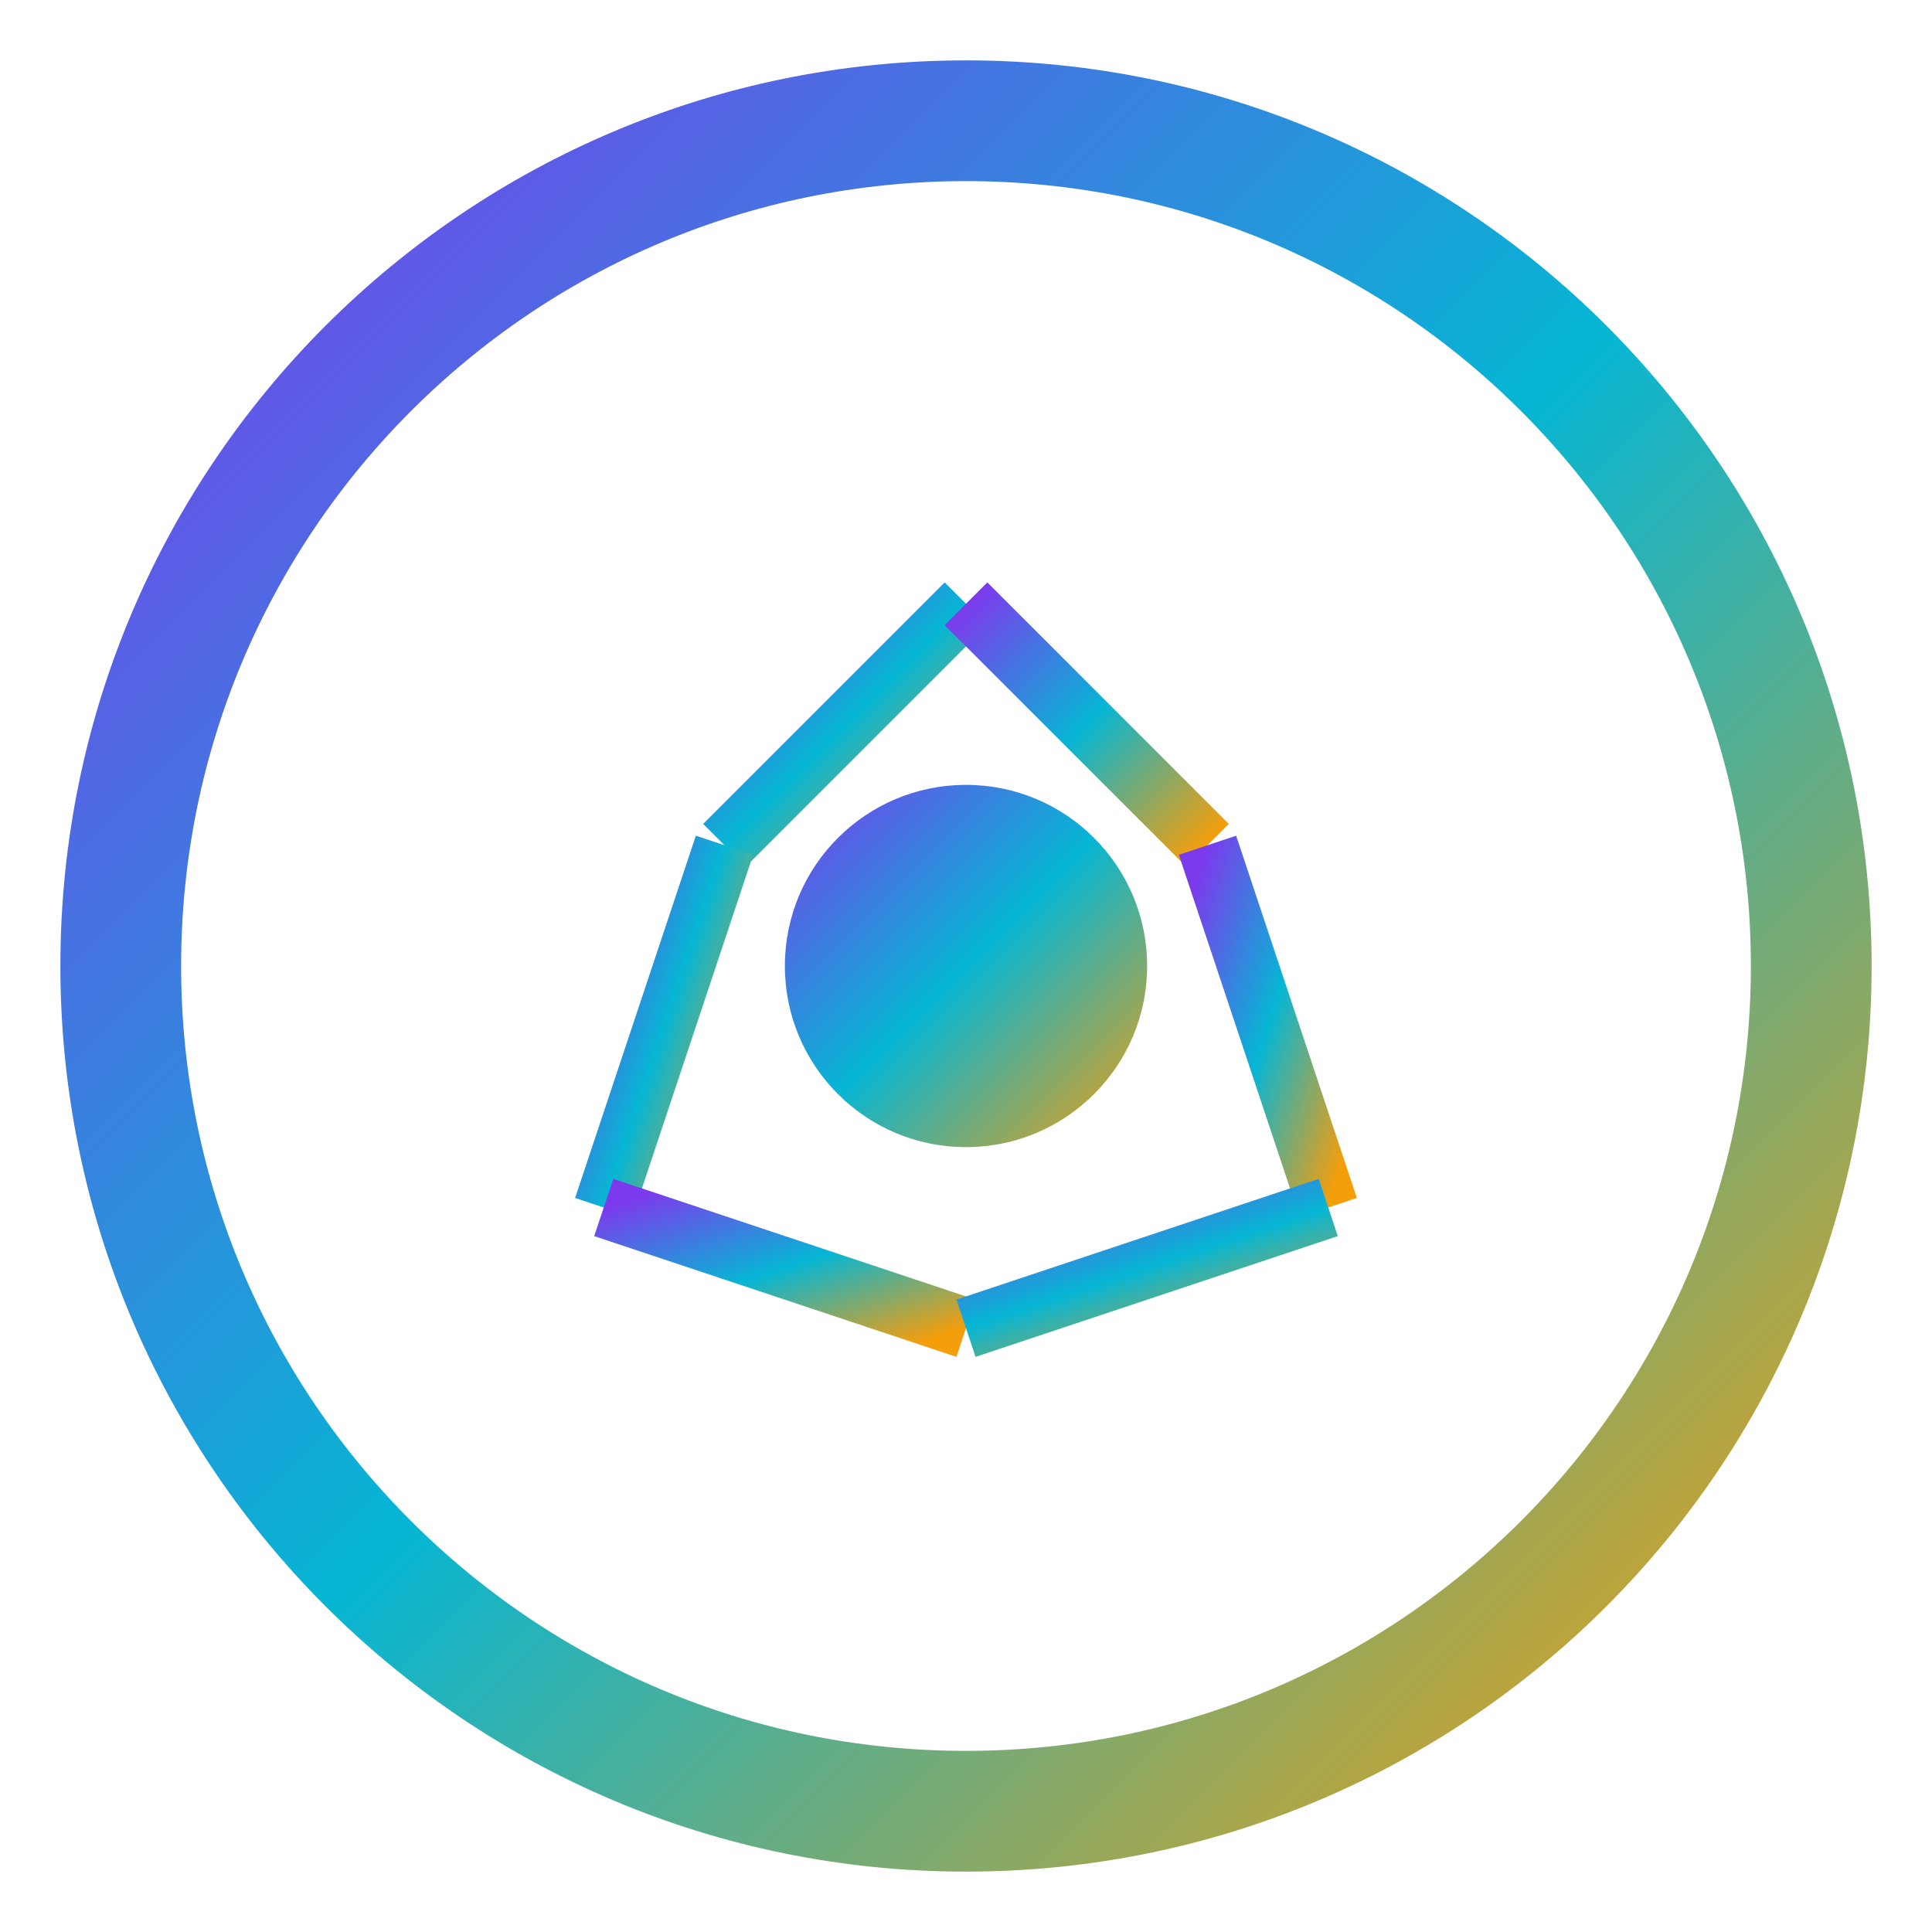
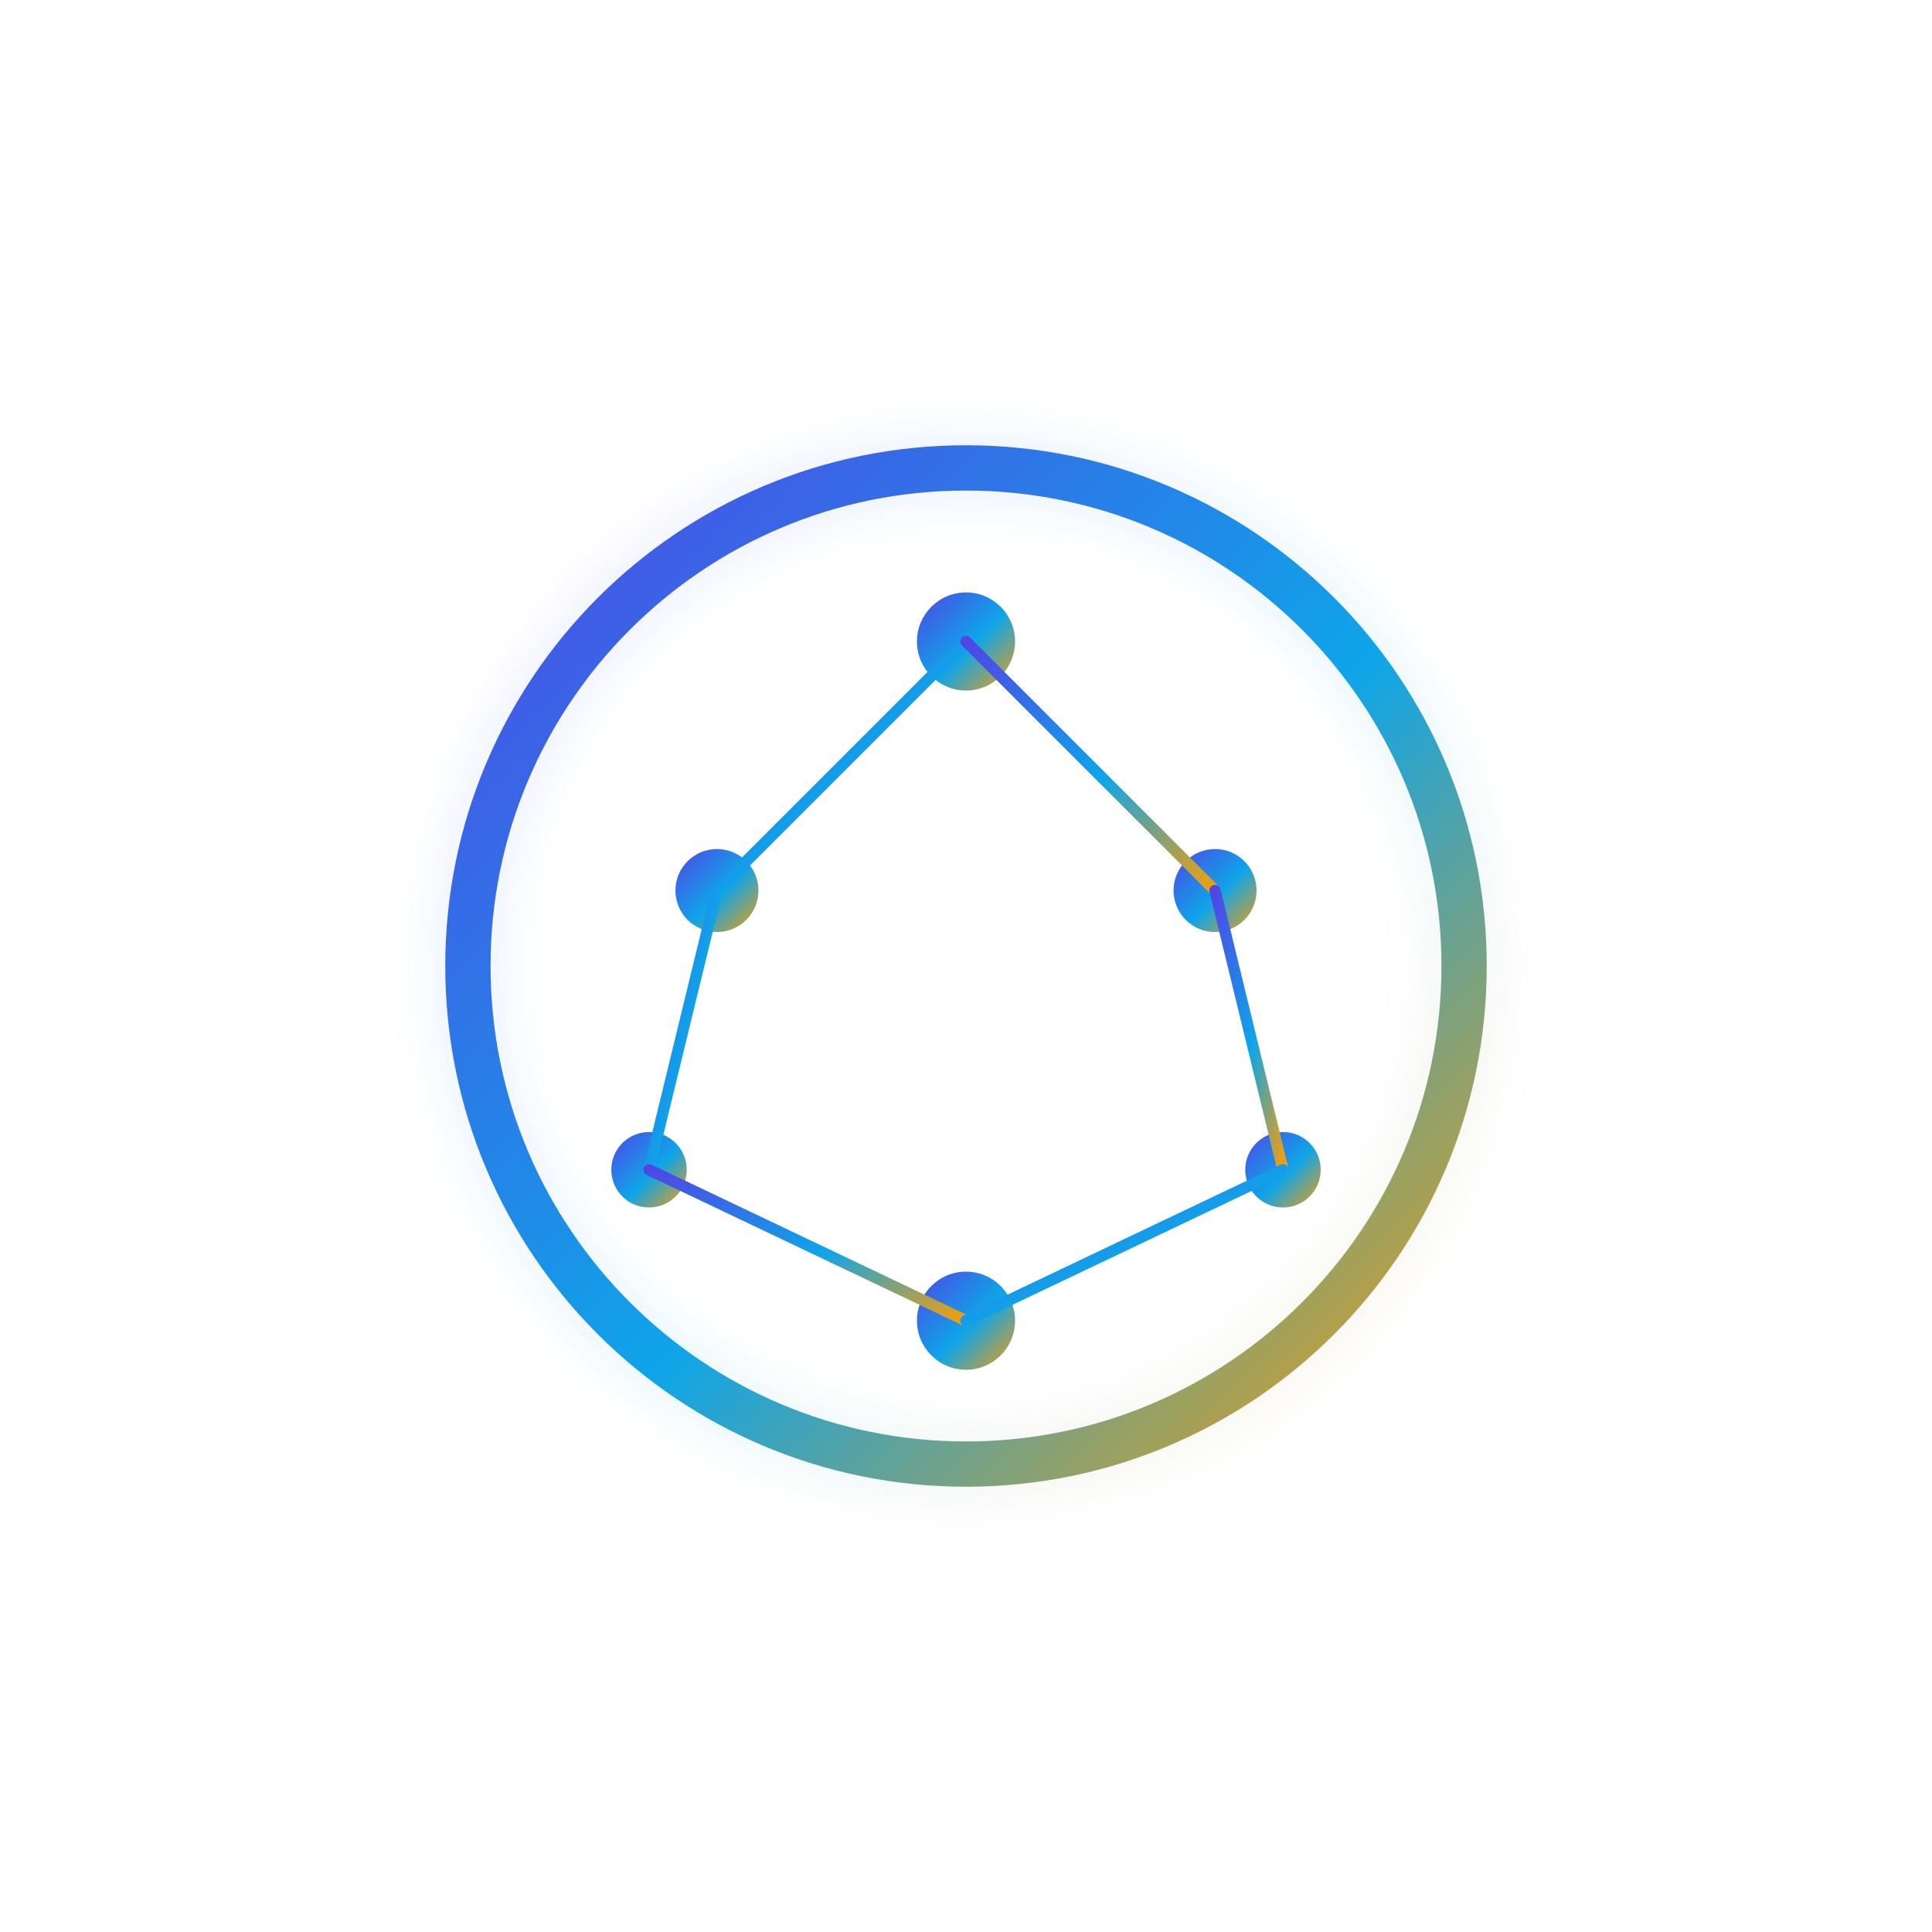
- <svg xmlns="http://www.w3.org/2000/svg" width="32" height="32" viewBox="0 0 32 32" fill="none">
+ <svg xmlns="http://www.w3.org/2000/svg" width="512" height="512" viewBox="0 0 512 512" preserveAspectRatio="xMidYMid meet" shape-rendering="geometricPrecision" fill="none">
  <defs>
-     <linearGradient id="mainGradient" x1="0%" y1="0%" x2="100%" y2="100%">
-       <stop offset="0%" stop-color="#7c3aed" />
-       <stop offset="50%" stop-color="#06b6d4" />
+     <linearGradient id="mainGradientLight" x1="0%" y1="0%" x2="100%" y2="100%">
+       <stop offset="0%" stop-color="#4f46e5" />
+       <stop offset="55%" stop-color="#0ea5e9" />
      <stop offset="100%" stop-color="#f59e0b" />
    </linearGradient>
+     <filter id="ringGlowLight" x="-60%" y="-60%" width="220%" height="220%">
+       <feGaussianBlur stdDeviation="6" />
+       <feColorMatrix type="matrix" values="1 0 0 0 0                 0 1 0 0 0                 0 0 1 0 0                 0 0 0 0.25 0" />
+     </filter>
  </defs>
-   <circle cx="16" cy="16" r="14" stroke="url(#mainGradient)" stroke-width="2" fill="none" />
-   <circle cx="16" cy="16" r="3" fill="url(#mainGradient)" />
-   <line x1="16" y1="10" x2="12" y2="14" stroke="url(#mainGradient)" stroke-width="1" />
-   <line x1="16" y1="10" x2="20" y2="14" stroke="url(#mainGradient)" stroke-width="1" />
-   <line x1="12" y1="14" x2="10" y2="20" stroke="url(#mainGradient)" stroke-width="1" />
-   <line x1="20" y1="14" x2="22" y2="20" stroke="url(#mainGradient)" stroke-width="1" />
-   <line x1="10" y1="20" x2="16" y2="22" stroke="url(#mainGradient)" stroke-width="1" />
-   <line x1="22" y1="20" x2="16" y2="22" stroke="url(#mainGradient)" stroke-width="1" />
+   <g>
+     <circle cx="256" cy="256" r="132" stroke="url(#mainGradientLight)" stroke-width="18" opacity="0.35" fill="none" filter="url(#ringGlowLight)" />
+     <circle cx="256" cy="256" r="132" stroke="url(#mainGradientLight)" stroke-width="12" fill="none" />
+     <circle cx="256" cy="170" r="13" fill="url(#mainGradientLight)" />
+     <circle cx="190" cy="236" r="11" fill="url(#mainGradientLight)" />
+     <circle cx="322" cy="236" r="11" fill="url(#mainGradientLight)" />
+     <circle cx="172" cy="310" r="10" fill="url(#mainGradientLight)" />
+     <circle cx="340" cy="310" r="10" fill="url(#mainGradientLight)" />
+     <circle cx="256" cy="350" r="13" fill="url(#mainGradientLight)" />
+     <g stroke="url(#mainGradientLight)" stroke-linecap="round" stroke-width="3">
+       <line x1="256" y1="170" x2="190" y2="236" />
+       <line x1="256" y1="170" x2="322" y2="236" />
+       <line x1="190" y1="236" x2="172" y2="310" />
+       <line x1="322" y1="236" x2="340" y2="310" />
+       <line x1="172" y1="310" x2="256" y2="350" />
+       <line x1="340" y1="310" x2="256" y2="350" />
+     </g>
+   </g>
</svg>
